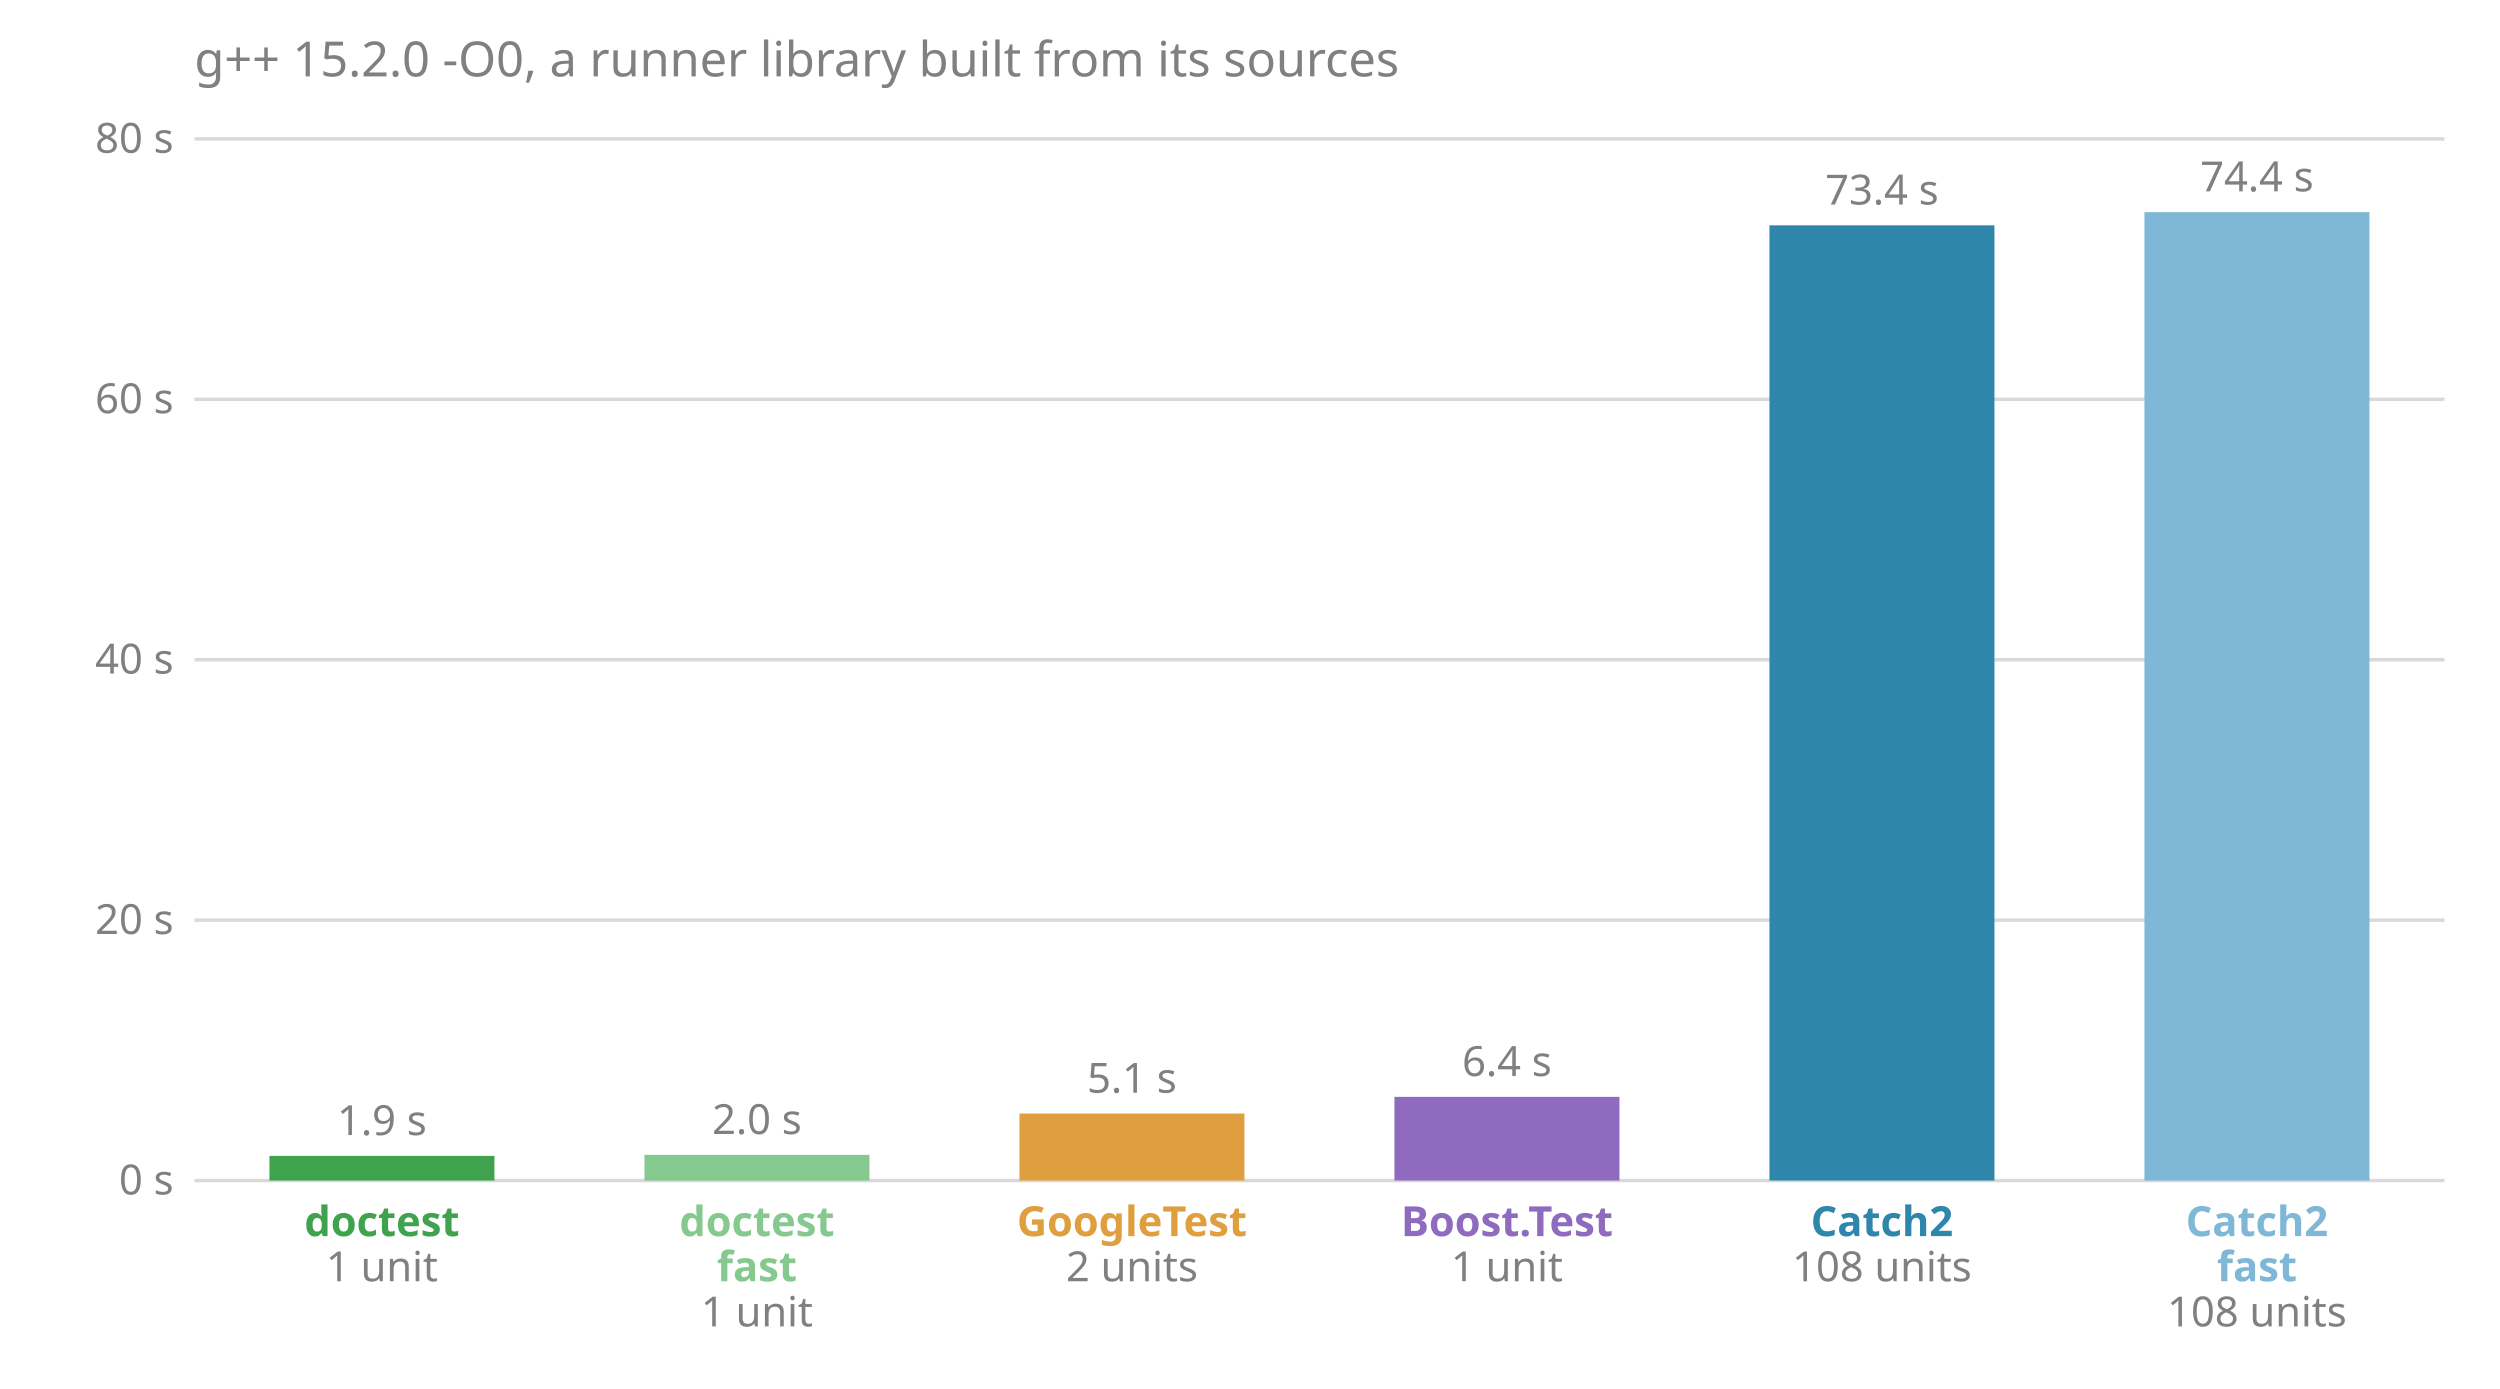
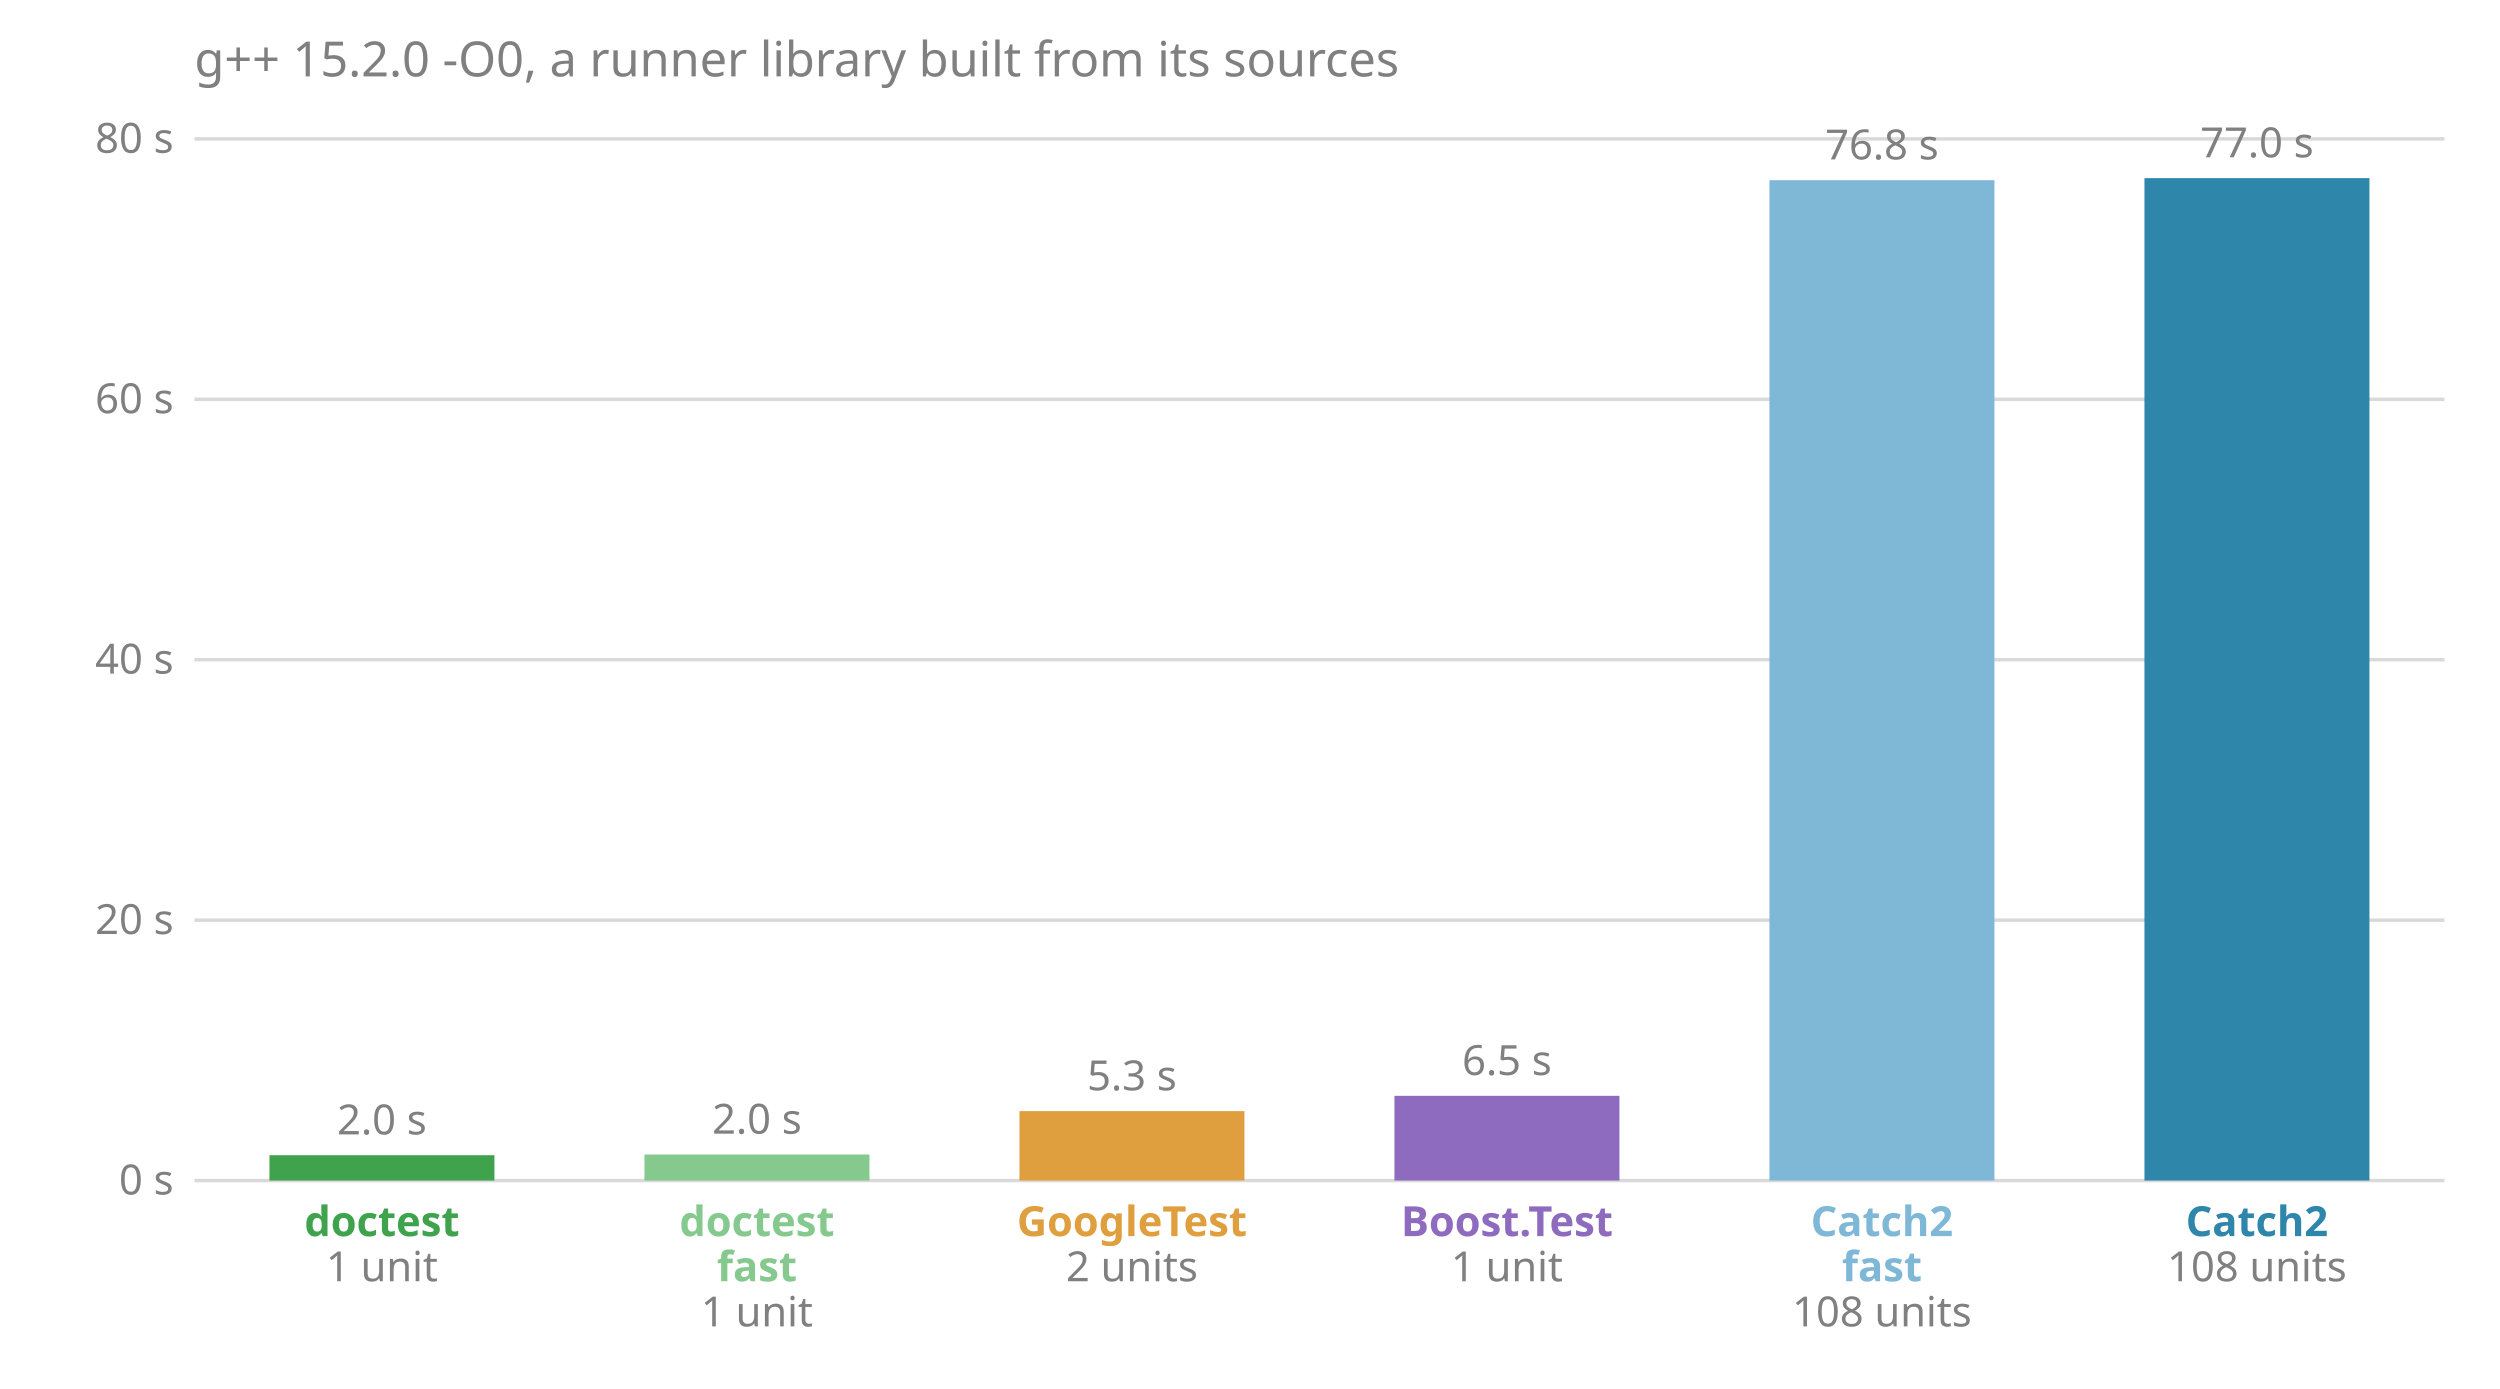
<svg xmlns="http://www.w3.org/2000/svg" viewBox="0 0 720 400" font-family="sans-serif" font-size="12">
  <text x="56.0" y="22.0" fill="#808080" font-size="14">g++ 15.2.0 -O0, a runner library built from its sources</text>
  <line x1="56.0" x2="704.0" y1="340.0" y2="340.0" stroke="#808080" stroke-opacity="0.3" />
  <text x="50.0" y="344.0" fill="#808080" text-anchor="end">0 s</text>
  <line x1="56.0" x2="704.0" y1="265.0" y2="265.0" stroke="#808080" stroke-opacity="0.3" />
  <text x="50.0" y="269.0" fill="#808080" text-anchor="end">20 s</text>
  <line x1="56.0" x2="704.0" y1="190.0" y2="190.0" stroke="#808080" stroke-opacity="0.3" />
  <text x="50.0" y="194.0" fill="#808080" text-anchor="end">40 s</text>
  <line x1="56.0" x2="704.0" y1="115.0" y2="115.0" stroke="#808080" stroke-opacity="0.3" />
  <text x="50.0" y="119.0" fill="#808080" text-anchor="end">60 s</text>
  <line x1="56.0" x2="704.0" y1="40.0" y2="40.0" stroke="#808080" stroke-opacity="0.3" />
  <text x="50.0" y="44.0" fill="#808080" text-anchor="end">80 s</text>
-   <rect x="77.6" y="332.9" width="64.8" height="7.1" fill="#3fa34d" />
-   <text x="110.0" y="326.9" fill="#808080" text-anchor="middle">1.9 s</text>
+   <rect x="77.6" y="332.7" width="64.8" height="7.3" fill="#3fa34d" />
+   <text x="110.0" y="326.7" fill="#808080" text-anchor="middle">2.0 s</text>
  <text x="110.0" y="356.0" fill="#3fa34d" font-weight="bold" text-anchor="middle">doctest</text>
  <text x="110.0" y="369.0" fill="#808080" text-anchor="middle">1 unit</text>
-   <rect x="185.6" y="332.6" width="64.8" height="7.4" fill="#86c98e" />
-   <text x="218.0" y="326.6" fill="#808080" text-anchor="middle">2.0 s</text>
+   <rect x="185.6" y="332.5" width="64.8" height="7.5" fill="#86c98e" />
+   <text x="218.0" y="326.5" fill="#808080" text-anchor="middle">2.0 s</text>
  <text x="218.0" y="356.0" fill="#86c98e" font-weight="bold" text-anchor="middle">doctest</text>
  <text x="218.0" y="369.0" fill="#86c98e" font-weight="bold" text-anchor="middle">fast</text>
  <text x="218.0" y="382.0" fill="#808080" text-anchor="middle">1 unit</text>
-   <rect x="293.6" y="320.7" width="64.8" height="19.3" fill="#e09f3e" />
-   <text x="326.0" y="314.7" fill="#808080" text-anchor="middle">5.1 s</text>
+   <rect x="293.6" y="320.0" width="64.8" height="20.0" fill="#e09f3e" />
+   <text x="326.0" y="314.0" fill="#808080" text-anchor="middle">5.3 s</text>
  <text x="326.0" y="356.0" fill="#e09f3e" font-weight="bold" text-anchor="middle">GoogleTest</text>
  <text x="326.0" y="369.0" fill="#808080" text-anchor="middle">2 units</text>
-   <rect x="401.6" y="315.9" width="64.8" height="24.1" fill="#8e6bbf" />
-   <text x="434.0" y="309.9" fill="#808080" text-anchor="middle">6.4 s</text>
+   <rect x="401.6" y="315.6" width="64.8" height="24.4" fill="#8e6bbf" />
+   <text x="434.0" y="309.6" fill="#808080" text-anchor="middle">6.5 s</text>
  <text x="434.0" y="356.0" fill="#8e6bbf" font-weight="bold" text-anchor="middle">Boost.Test</text>
  <text x="434.0" y="369.0" fill="#808080" text-anchor="middle">1 unit</text>
-   <rect x="509.6" y="64.9" width="64.8" height="275.1" fill="#2e86ab" />
-   <text x="542.0" y="58.9" fill="#808080" text-anchor="middle">73.4 s</text>
-   <text x="542.0" y="356.0" fill="#2e86ab" font-weight="bold" text-anchor="middle">Catch2</text>
-   <text x="542.0" y="369.0" fill="#808080" text-anchor="middle">108 units</text>
-   <rect x="617.6" y="61.1" width="64.8" height="278.9" fill="#7fb8d6" />
-   <text x="650.0" y="55.1" fill="#808080" text-anchor="middle">74.4 s</text>
-   <text x="650.0" y="356.0" fill="#7fb8d6" font-weight="bold" text-anchor="middle">Catch2</text>
-   <text x="650.0" y="369.0" fill="#7fb8d6" font-weight="bold" text-anchor="middle">fast</text>
-   <text x="650.0" y="382.0" fill="#808080" text-anchor="middle">108 units</text>
+   <rect x="509.6" y="51.9" width="64.8" height="288.1" fill="#7fb8d6" />
+   <text x="542.0" y="45.9" fill="#808080" text-anchor="middle">76.8 s</text>
+   <text x="542.0" y="356.0" fill="#7fb8d6" font-weight="bold" text-anchor="middle">Catch2</text>
+   <text x="542.0" y="369.0" fill="#7fb8d6" font-weight="bold" text-anchor="middle">fast</text>
+   <text x="542.0" y="382.0" fill="#808080" text-anchor="middle">108 units</text>
+   <rect x="617.6" y="51.3" width="64.8" height="288.7" fill="#2e86ab" />
+   <text x="650.0" y="45.3" fill="#808080" text-anchor="middle">77.0 s</text>
+   <text x="650.0" y="356.0" fill="#2e86ab" font-weight="bold" text-anchor="middle">Catch2</text>
+   <text x="650.0" y="369.0" fill="#808080" text-anchor="middle">108 units</text>
</svg>
